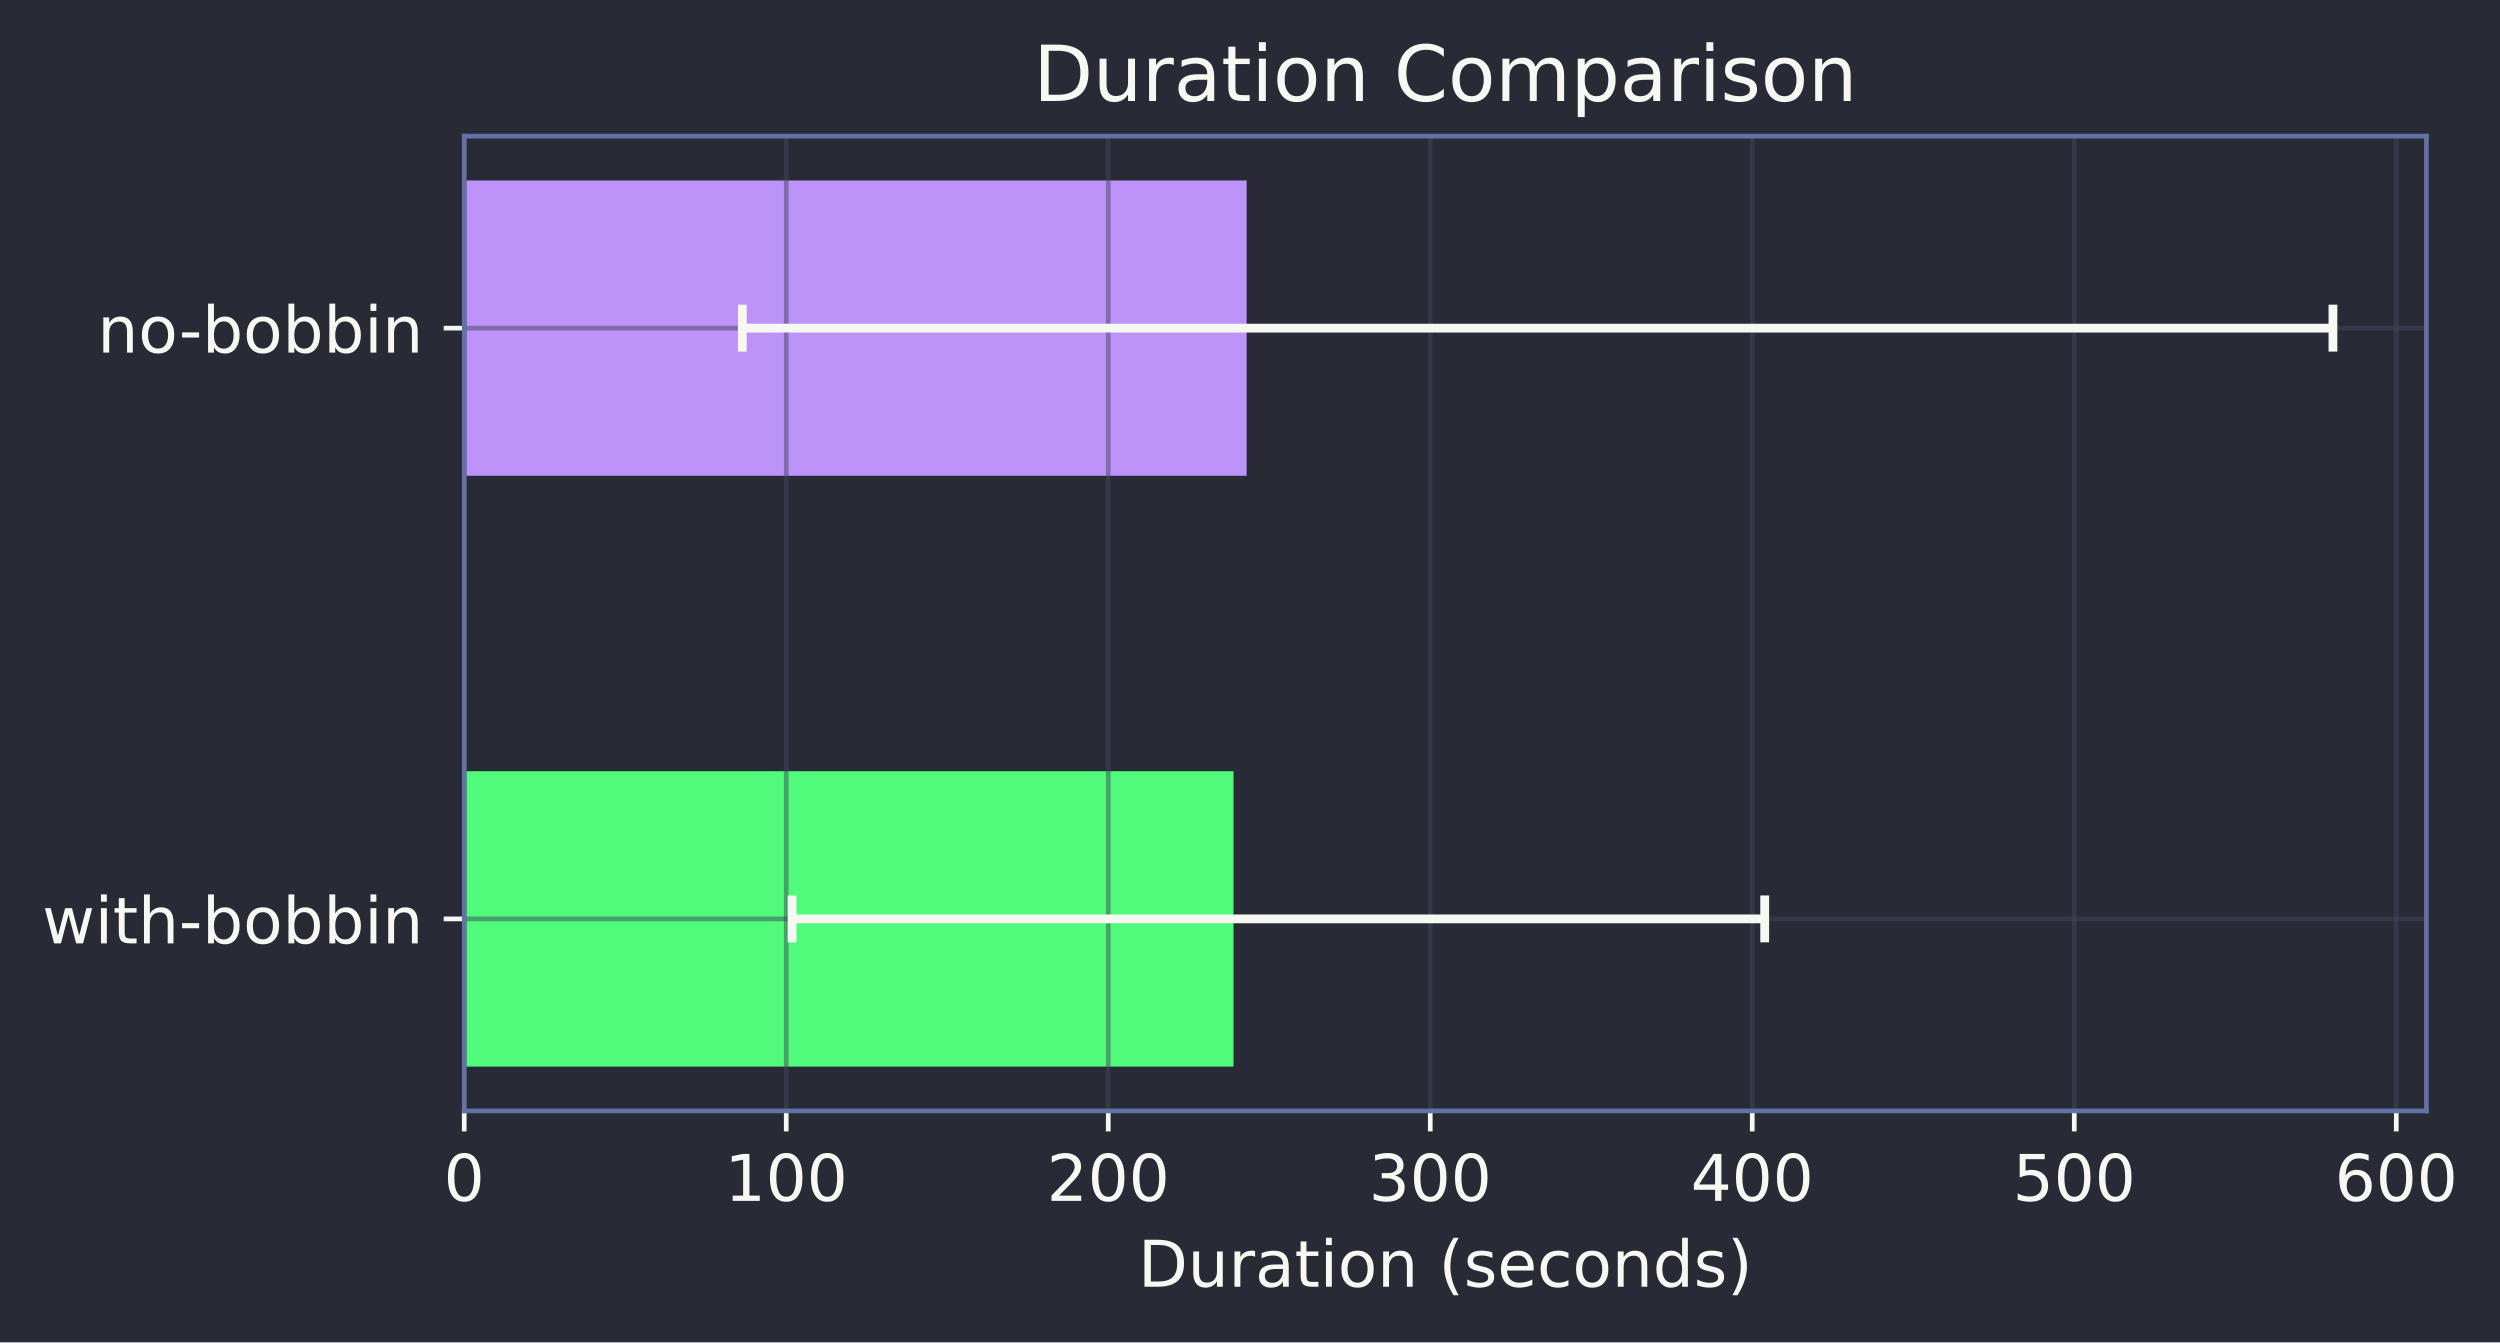
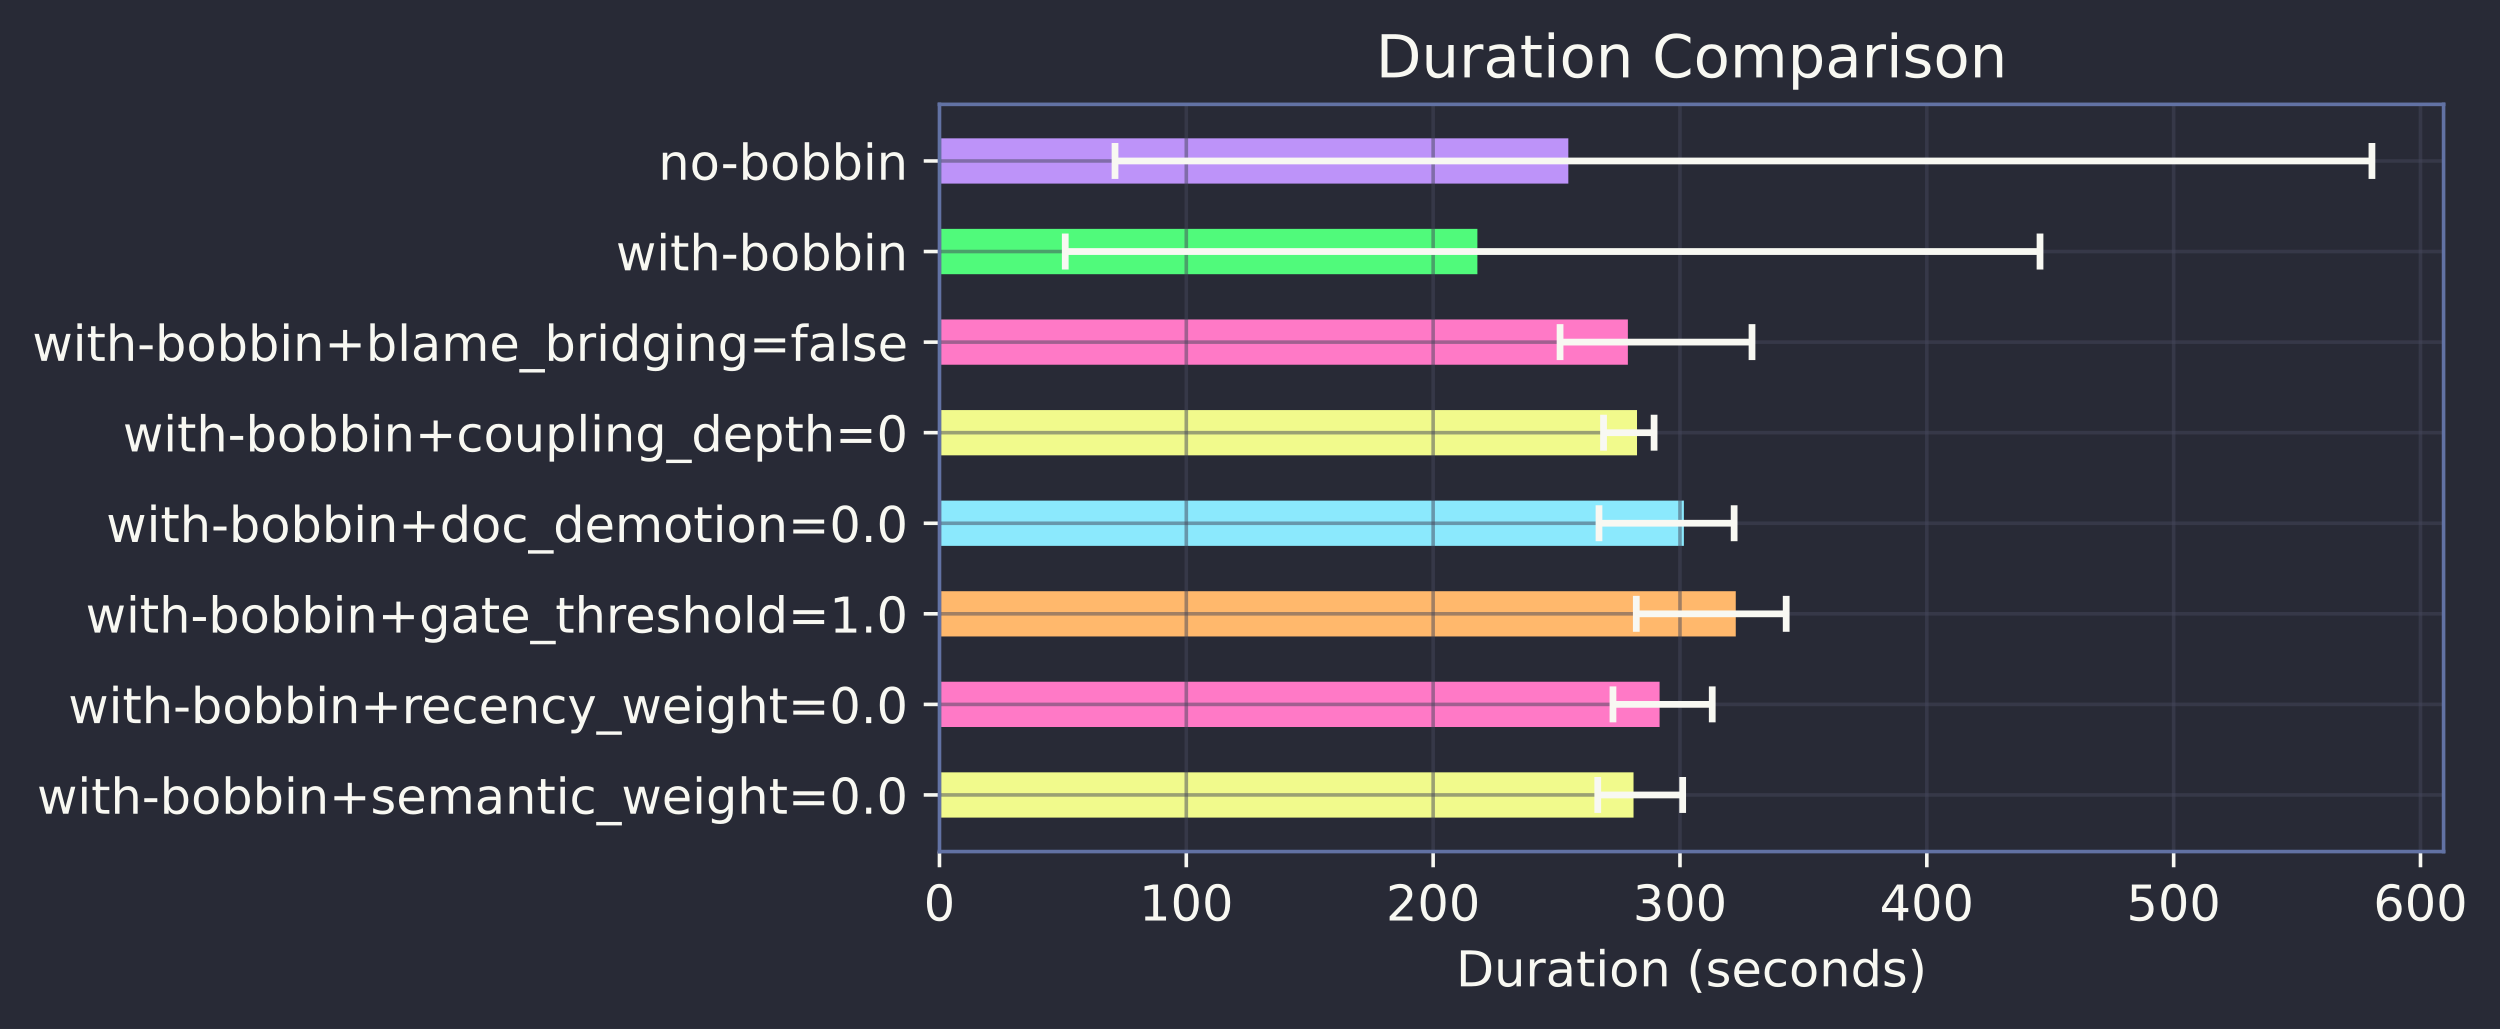
- <svg xmlns="http://www.w3.org/2000/svg" xmlns:xlink="http://www.w3.org/1999/xlink" width="426.574pt" height="229.042pt" viewBox="0 0 426.574 229.042" version="1.1">
+ <svg xmlns="http://www.w3.org/2000/svg" xmlns:xlink="http://www.w3.org/1999/xlink" width="556.479pt" height="229.042pt" viewBox="0 0 556.479 229.042" version="1.1">
  <defs>
    <style type="text/css">*{stroke-linejoin: round; stroke-linecap: butt}</style>
  </defs>
  <g id="figure_1">
    <g id="patch_1">
-       <path d="M 0 229.042  L 426.574 229.042  L 426.574 0  L 0 0  z " style="fill: #282a36" />
+       <path d="M 0 229.042  L 556.479 229.042  L 556.479 0  L 0 0  z " style="fill: #282a36" />
    </g>
    <g id="axes_1">
      <g id="patch_2">
-         <path d="M 79.212 189.55  L 414.012 189.55  L 414.012 23.23  L 79.212 23.23  z " style="fill: #282a36" />
+         <path d="M 209.117 189.55  L 543.917 189.55  L 543.917 23.23  L 209.117 23.23  z " style="fill: #282a36" />
      </g>
      <g id="patch_3">
-         <path d="M 79.212 30.79  L 212.71 30.79  L 212.71 81.19  L 79.212 81.19  z " clip-path="url(#pad2effc6e0)" style="fill: #bd93f9" />
+         <path d="M 209.117 30.79  L 349.096 30.79  L 349.096 40.87  L 209.117 40.87  z " clip-path="url(#pf1d25b7f5d)" style="fill: #bd93f9" />
      </g>
      <g id="patch_4">
-         <path d="M 79.212 131.59  L 210.471 131.59  L 210.471 181.99  L 79.212 181.99  z " clip-path="url(#pad2effc6e0)" style="fill: #50fa7b" />
+         <path d="M 209.117 50.95  L 328.854 50.95  L 328.854 61.03  L 209.117 61.03  z " clip-path="url(#pf1d25b7f5d)" style="fill: #50fa7b" />
+       </g>
+       <g id="patch_5">
+         <path d="M 209.117 71.11  L 362.35 71.11  L 362.35 81.19  L 209.117 81.19  z " clip-path="url(#pf1d25b7f5d)" style="fill: #ff79c6" />
+       </g>
+       <g id="patch_6">
+         <path d="M 209.117 91.27  L 364.385 91.27  L 364.385 101.35  L 209.117 101.35  z " clip-path="url(#pf1d25b7f5d)" style="fill: #f1fa8c" />
+       </g>
+       <g id="patch_7">
+         <path d="M 209.117 111.43  L 374.817 111.43  L 374.817 121.51  L 209.117 121.51  z " clip-path="url(#pf1d25b7f5d)" style="fill: #8be9fd" />
+       </g>
+       <g id="patch_8">
+         <path d="M 209.117 131.59  L 386.366 131.59  L 386.366 141.67  L 209.117 141.67  z " clip-path="url(#pf1d25b7f5d)" style="fill: #ffb86c" />
+       </g>
+       <g id="patch_9">
+         <path d="M 209.117 151.75  L 369.411 151.75  L 369.411 161.83  L 209.117 161.83  z " clip-path="url(#pf1d25b7f5d)" style="fill: #ff79c6" />
+       </g>
+       <g id="patch_10">
+         <path d="M 209.117 171.91  L 363.61 171.91  L 363.61 181.99  L 209.117 181.99  z " clip-path="url(#pf1d25b7f5d)" style="fill: #f1fa8c" />
      </g>
      <g id="matplotlib.axis_1">
        <g id="xtick_1">
          <g id="line2d_1">
-             <path d="M 79.212 189.55  L 79.212 23.23  " clip-path="url(#pad2effc6e0)" style="fill: none; stroke: #44475a; stroke-opacity: 0.5; stroke-width: 0.8; stroke-linecap: square" />
+             <path d="M 209.117 189.55  L 209.117 23.23  " clip-path="url(#pf1d25b7f5d)" style="fill: none; stroke: #44475a; stroke-opacity: 0.5; stroke-width: 0.8; stroke-linecap: square" />
          </g>
          <g id="line2d_2">
            <defs>
-               <path id="ma4d07d25dd" d="M 0 0  L 0 3.5  " style="stroke: #f8f8f2; stroke-width: 0.8" />
+               <path id="m37da18ab0c" d="M 0 0  L 0 3.5  " style="stroke: #f8f8f2; stroke-width: 0.8" />
            </defs>
            <g>
-               <use xlink:href="#ma4d07d25dd" x="79.212" y="189.55" style="fill: #f8f8f2; stroke: #f8f8f2; stroke-width: 0.8" />
+               <use xlink:href="#m37da18ab0c" x="209.117" y="189.55" style="fill: #f8f8f2; stroke: #f8f8f2; stroke-width: 0.8" />
            </g>
          </g>
          <g id="text_1">
-             <text style="font-size: 11px; font-family: 'DejaVu Sans', 'Bitstream Vera Sans', 'Computer Modern Sans Serif', 'Lucida Grande', 'Verdana', 'Geneva', 'Lucid', 'Arial', 'Helvetica', 'Avant Garde', sans-serif; text-anchor: middle; fill: #f8f8f2" x="79.212" y="204.908" transform="rotate(-0 79.21172 204.9082)">0</text>
+             <text style="font-size: 11px; font-family: 'DejaVu Sans', 'Bitstream Vera Sans', 'Computer Modern Sans Serif', 'Lucida Grande', 'Verdana', 'Geneva', 'Lucid', 'Arial', 'Helvetica', 'Avant Garde', sans-serif; text-anchor: middle; fill: #f8f8f2" x="209.117" y="204.908" transform="rotate(-0 209.1166 204.9082)">0</text>
          </g>
        </g>
        <g id="xtick_2">
          <g id="line2d_3">
-             <path d="M 134.156 189.55  L 134.156 23.23  " clip-path="url(#pad2effc6e0)" style="fill: none; stroke: #44475a; stroke-opacity: 0.5; stroke-width: 0.8; stroke-linecap: square" />
+             <path d="M 264.061 189.55  L 264.061 23.23  " clip-path="url(#pf1d25b7f5d)" style="fill: none; stroke: #44475a; stroke-opacity: 0.5; stroke-width: 0.8; stroke-linecap: square" />
          </g>
          <g id="line2d_4">
            <g>
-               <use xlink:href="#ma4d07d25dd" x="134.156" y="189.55" style="fill: #f8f8f2; stroke: #f8f8f2; stroke-width: 0.8" />
+               <use xlink:href="#m37da18ab0c" x="264.061" y="189.55" style="fill: #f8f8f2; stroke: #f8f8f2; stroke-width: 0.8" />
            </g>
          </g>
          <g id="text_2">
-             <text style="font-size: 11px; font-family: 'DejaVu Sans', 'Bitstream Vera Sans', 'Computer Modern Sans Serif', 'Lucida Grande', 'Verdana', 'Geneva', 'Lucid', 'Arial', 'Helvetica', 'Avant Garde', sans-serif; text-anchor: middle; fill: #f8f8f2" x="134.156" y="204.908" transform="rotate(-0 134.1558 204.9082)">100</text>
+             <text style="font-size: 11px; font-family: 'DejaVu Sans', 'Bitstream Vera Sans', 'Computer Modern Sans Serif', 'Lucida Grande', 'Verdana', 'Geneva', 'Lucid', 'Arial', 'Helvetica', 'Avant Garde', sans-serif; text-anchor: middle; fill: #f8f8f2" x="264.061" y="204.908" transform="rotate(-0 264.0607 204.9082)">100</text>
          </g>
        </g>
        <g id="xtick_3">
          <g id="line2d_5">
-             <path d="M 189.1 189.55  L 189.1 23.23  " clip-path="url(#pad2effc6e0)" style="fill: none; stroke: #44475a; stroke-opacity: 0.5; stroke-width: 0.8; stroke-linecap: square" />
+             <path d="M 319.005 189.55  L 319.005 23.23  " clip-path="url(#pf1d25b7f5d)" style="fill: none; stroke: #44475a; stroke-opacity: 0.5; stroke-width: 0.8; stroke-linecap: square" />
          </g>
          <g id="line2d_6">
            <g>
-               <use xlink:href="#ma4d07d25dd" x="189.1" y="189.55" style="fill: #f8f8f2; stroke: #f8f8f2; stroke-width: 0.8" />
+               <use xlink:href="#m37da18ab0c" x="319.005" y="189.55" style="fill: #f8f8f2; stroke: #f8f8f2; stroke-width: 0.8" />
            </g>
          </g>
          <g id="text_3">
-             <text style="font-size: 11px; font-family: 'DejaVu Sans', 'Bitstream Vera Sans', 'Computer Modern Sans Serif', 'Lucida Grande', 'Verdana', 'Geneva', 'Lucid', 'Arial', 'Helvetica', 'Avant Garde', sans-serif; text-anchor: middle; fill: #f8f8f2" x="189.1" y="204.908" transform="rotate(-0 189.0999 204.9082)">200</text>
+             <text style="font-size: 11px; font-family: 'DejaVu Sans', 'Bitstream Vera Sans', 'Computer Modern Sans Serif', 'Lucida Grande', 'Verdana', 'Geneva', 'Lucid', 'Arial', 'Helvetica', 'Avant Garde', sans-serif; text-anchor: middle; fill: #f8f8f2" x="319.005" y="204.908" transform="rotate(-0 319.0048 204.9082)">200</text>
          </g>
        </g>
        <g id="xtick_4">
          <g id="line2d_7">
-             <path d="M 244.044 189.55  L 244.044 23.23  " clip-path="url(#pad2effc6e0)" style="fill: none; stroke: #44475a; stroke-opacity: 0.5; stroke-width: 0.8; stroke-linecap: square" />
+             <path d="M 373.949 189.55  L 373.949 23.23  " clip-path="url(#pf1d25b7f5d)" style="fill: none; stroke: #44475a; stroke-opacity: 0.5; stroke-width: 0.8; stroke-linecap: square" />
          </g>
          <g id="line2d_8">
            <g>
-               <use xlink:href="#ma4d07d25dd" x="244.044" y="189.55" style="fill: #f8f8f2; stroke: #f8f8f2; stroke-width: 0.8" />
+               <use xlink:href="#m37da18ab0c" x="373.949" y="189.55" style="fill: #f8f8f2; stroke: #f8f8f2; stroke-width: 0.8" />
            </g>
          </g>
          <g id="text_4">
-             <text style="font-size: 11px; font-family: 'DejaVu Sans', 'Bitstream Vera Sans', 'Computer Modern Sans Serif', 'Lucida Grande', 'Verdana', 'Geneva', 'Lucid', 'Arial', 'Helvetica', 'Avant Garde', sans-serif; text-anchor: middle; fill: #f8f8f2" x="244.044" y="204.908" transform="rotate(-0 244.044 204.9082)">300</text>
+             <text style="font-size: 11px; font-family: 'DejaVu Sans', 'Bitstream Vera Sans', 'Computer Modern Sans Serif', 'Lucida Grande', 'Verdana', 'Geneva', 'Lucid', 'Arial', 'Helvetica', 'Avant Garde', sans-serif; text-anchor: middle; fill: #f8f8f2" x="373.949" y="204.908" transform="rotate(-0 373.9489 204.9082)">300</text>
          </g>
        </g>
        <g id="xtick_5">
          <g id="line2d_9">
-             <path d="M 298.988 189.55  L 298.988 23.23  " clip-path="url(#pad2effc6e0)" style="fill: none; stroke: #44475a; stroke-opacity: 0.5; stroke-width: 0.8; stroke-linecap: square" />
+             <path d="M 428.893 189.55  L 428.893 23.23  " clip-path="url(#pf1d25b7f5d)" style="fill: none; stroke: #44475a; stroke-opacity: 0.5; stroke-width: 0.8; stroke-linecap: square" />
          </g>
          <g id="line2d_10">
            <g>
-               <use xlink:href="#ma4d07d25dd" x="298.988" y="189.55" style="fill: #f8f8f2; stroke: #f8f8f2; stroke-width: 0.8" />
+               <use xlink:href="#m37da18ab0c" x="428.893" y="189.55" style="fill: #f8f8f2; stroke: #f8f8f2; stroke-width: 0.8" />
            </g>
          </g>
          <g id="text_5">
-             <text style="font-size: 11px; font-family: 'DejaVu Sans', 'Bitstream Vera Sans', 'Computer Modern Sans Serif', 'Lucida Grande', 'Verdana', 'Geneva', 'Lucid', 'Arial', 'Helvetica', 'Avant Garde', sans-serif; text-anchor: middle; fill: #f8f8f2" x="298.988" y="204.908" transform="rotate(-0 298.9882 204.9082)">400</text>
+             <text style="font-size: 11px; font-family: 'DejaVu Sans', 'Bitstream Vera Sans', 'Computer Modern Sans Serif', 'Lucida Grande', 'Verdana', 'Geneva', 'Lucid', 'Arial', 'Helvetica', 'Avant Garde', sans-serif; text-anchor: middle; fill: #f8f8f2" x="428.893" y="204.908" transform="rotate(-0 428.893 204.9082)">400</text>
          </g>
        </g>
        <g id="xtick_6">
          <g id="line2d_11">
-             <path d="M 353.932 189.55  L 353.932 23.23  " clip-path="url(#pad2effc6e0)" style="fill: none; stroke: #44475a; stroke-opacity: 0.5; stroke-width: 0.8; stroke-linecap: square" />
+             <path d="M 483.837 189.55  L 483.837 23.23  " clip-path="url(#pf1d25b7f5d)" style="fill: none; stroke: #44475a; stroke-opacity: 0.5; stroke-width: 0.8; stroke-linecap: square" />
          </g>
          <g id="line2d_12">
            <g>
-               <use xlink:href="#ma4d07d25dd" x="353.932" y="189.55" style="fill: #f8f8f2; stroke: #f8f8f2; stroke-width: 0.8" />
+               <use xlink:href="#m37da18ab0c" x="483.837" y="189.55" style="fill: #f8f8f2; stroke: #f8f8f2; stroke-width: 0.8" />
            </g>
          </g>
          <g id="text_6">
-             <text style="font-size: 11px; font-family: 'DejaVu Sans', 'Bitstream Vera Sans', 'Computer Modern Sans Serif', 'Lucida Grande', 'Verdana', 'Geneva', 'Lucid', 'Arial', 'Helvetica', 'Avant Garde', sans-serif; text-anchor: middle; fill: #f8f8f2" x="353.932" y="204.908" transform="rotate(-0 353.9323 204.9082)">500</text>
+             <text style="font-size: 11px; font-family: 'DejaVu Sans', 'Bitstream Vera Sans', 'Computer Modern Sans Serif', 'Lucida Grande', 'Verdana', 'Geneva', 'Lucid', 'Arial', 'Helvetica', 'Avant Garde', sans-serif; text-anchor: middle; fill: #f8f8f2" x="483.837" y="204.908" transform="rotate(-0 483.8371 204.9082)">500</text>
          </g>
        </g>
        <g id="xtick_7">
          <g id="line2d_13">
-             <path d="M 408.876 189.55  L 408.876 23.23  " clip-path="url(#pad2effc6e0)" style="fill: none; stroke: #44475a; stroke-opacity: 0.5; stroke-width: 0.8; stroke-linecap: square" />
+             <path d="M 538.781 189.55  L 538.781 23.23  " clip-path="url(#pf1d25b7f5d)" style="fill: none; stroke: #44475a; stroke-opacity: 0.5; stroke-width: 0.8; stroke-linecap: square" />
          </g>
          <g id="line2d_14">
            <g>
-               <use xlink:href="#ma4d07d25dd" x="408.876" y="189.55" style="fill: #f8f8f2; stroke: #f8f8f2; stroke-width: 0.8" />
+               <use xlink:href="#m37da18ab0c" x="538.781" y="189.55" style="fill: #f8f8f2; stroke: #f8f8f2; stroke-width: 0.8" />
            </g>
          </g>
          <g id="text_7">
-             <text style="font-size: 11px; font-family: 'DejaVu Sans', 'Bitstream Vera Sans', 'Computer Modern Sans Serif', 'Lucida Grande', 'Verdana', 'Geneva', 'Lucid', 'Arial', 'Helvetica', 'Avant Garde', sans-serif; text-anchor: middle; fill: #f8f8f2" x="408.876" y="204.908" transform="rotate(-0 408.8764 204.9082)">600</text>
+             <text style="font-size: 11px; font-family: 'DejaVu Sans', 'Bitstream Vera Sans', 'Computer Modern Sans Serif', 'Lucida Grande', 'Verdana', 'Geneva', 'Lucid', 'Arial', 'Helvetica', 'Avant Garde', sans-serif; text-anchor: middle; fill: #f8f8f2" x="538.781" y="204.908" transform="rotate(-0 538.7812 204.9082)">600</text>
          </g>
        </g>
        <g id="text_8">
-           <text style="font-size: 11px; font-family: 'DejaVu Sans', 'Bitstream Vera Sans', 'Computer Modern Sans Serif', 'Lucida Grande', 'Verdana', 'Geneva', 'Lucid', 'Arial', 'Helvetica', 'Avant Garde', sans-serif; text-anchor: middle; fill: #f8f8f2" x="246.612" y="219.554" transform="rotate(-0 246.6117 219.5542)">Duration (seconds)</text>
+           <text style="font-size: 11px; font-family: 'DejaVu Sans', 'Bitstream Vera Sans', 'Computer Modern Sans Serif', 'Lucida Grande', 'Verdana', 'Geneva', 'Lucid', 'Arial', 'Helvetica', 'Avant Garde', sans-serif; text-anchor: middle; fill: #f8f8f2" x="376.517" y="219.554" transform="rotate(-0 376.5166 219.5542)">Duration (seconds)</text>
        </g>
      </g>
      <g id="matplotlib.axis_2">
        <g id="ytick_1">
          <g id="line2d_15">
-             <path d="M 79.212 55.99  L 414.012 55.99  " clip-path="url(#pad2effc6e0)" style="fill: none; stroke: #44475a; stroke-opacity: 0.5; stroke-width: 0.8; stroke-linecap: square" />
+             <path d="M 209.117 35.83  L 543.917 35.83  " clip-path="url(#pf1d25b7f5d)" style="fill: none; stroke: #44475a; stroke-opacity: 0.5; stroke-width: 0.8; stroke-linecap: square" />
          </g>
          <g id="line2d_16">
            <defs>
-               <path id="m6606a960cf" d="M 0 0  L -3.5 0  " style="stroke: #f8f8f2; stroke-width: 0.8" />
+               <path id="m77c0a26e79" d="M 0 0  L -3.5 0  " style="stroke: #f8f8f2; stroke-width: 0.8" />
            </defs>
            <g>
-               <use xlink:href="#m6606a960cf" x="79.212" y="55.99" style="fill: #f8f8f2; stroke: #f8f8f2; stroke-width: 0.8" />
+               <use xlink:href="#m77c0a26e79" x="209.117" y="35.83" style="fill: #f8f8f2; stroke: #f8f8f2; stroke-width: 0.8" />
            </g>
          </g>
          <g id="text_9">
-             <text style="font-size: 11px; font-family: 'DejaVu Sans', 'Bitstream Vera Sans', 'Computer Modern Sans Serif', 'Lucida Grande', 'Verdana', 'Geneva', 'Lucid', 'Arial', 'Helvetica', 'Avant Garde', sans-serif; text-anchor: end; fill: #f8f8f2" x="72.212" y="60.169" transform="rotate(-0 72.21172 60.16908)">no-bobbin</text>
+             <text style="font-size: 11px; font-family: 'DejaVu Sans', 'Bitstream Vera Sans', 'Computer Modern Sans Serif', 'Lucida Grande', 'Verdana', 'Geneva', 'Lucid', 'Arial', 'Helvetica', 'Avant Garde', sans-serif; text-anchor: end; fill: #f8f8f2" x="202.117" y="40.009" transform="rotate(-0 202.1166 40.00908)">no-bobbin</text>
          </g>
        </g>
        <g id="ytick_2">
          <g id="line2d_17">
-             <path d="M 79.212 156.79  L 414.012 156.79  " clip-path="url(#pad2effc6e0)" style="fill: none; stroke: #44475a; stroke-opacity: 0.5; stroke-width: 0.8; stroke-linecap: square" />
+             <path d="M 209.117 55.99  L 543.917 55.99  " clip-path="url(#pf1d25b7f5d)" style="fill: none; stroke: #44475a; stroke-opacity: 0.5; stroke-width: 0.8; stroke-linecap: square" />
          </g>
          <g id="line2d_18">
            <g>
-               <use xlink:href="#m6606a960cf" x="79.212" y="156.79" style="fill: #f8f8f2; stroke: #f8f8f2; stroke-width: 0.8" />
+               <use xlink:href="#m77c0a26e79" x="209.117" y="55.99" style="fill: #f8f8f2; stroke: #f8f8f2; stroke-width: 0.8" />
            </g>
          </g>
          <g id="text_10">
-             <text style="font-size: 11px; font-family: 'DejaVu Sans', 'Bitstream Vera Sans', 'Computer Modern Sans Serif', 'Lucida Grande', 'Verdana', 'Geneva', 'Lucid', 'Arial', 'Helvetica', 'Avant Garde', sans-serif; text-anchor: end; fill: #f8f8f2" x="72.212" y="160.969" transform="rotate(-0 72.21172 160.9691)">with-bobbin</text>
+             <text style="font-size: 11px; font-family: 'DejaVu Sans', 'Bitstream Vera Sans', 'Computer Modern Sans Serif', 'Lucida Grande', 'Verdana', 'Geneva', 'Lucid', 'Arial', 'Helvetica', 'Avant Garde', sans-serif; text-anchor: end; fill: #f8f8f2" x="202.117" y="60.169" transform="rotate(-0 202.1166 60.16908)">with-bobbin</text>
+           </g>
+         </g>
+         <g id="ytick_3">
+           <g id="line2d_19">
+             <path d="M 209.117 76.15  L 543.917 76.15  " clip-path="url(#pf1d25b7f5d)" style="fill: none; stroke: #44475a; stroke-opacity: 0.5; stroke-width: 0.8; stroke-linecap: square" />
+           </g>
+           <g id="line2d_20">
+             <g>
+               <use xlink:href="#m77c0a26e79" x="209.117" y="76.15" style="fill: #f8f8f2; stroke: #f8f8f2; stroke-width: 0.8" />
+             </g>
+           </g>
+           <g id="text_11">
+             <text style="font-size: 11px; font-family: 'DejaVu Sans', 'Bitstream Vera Sans', 'Computer Modern Sans Serif', 'Lucida Grande', 'Verdana', 'Geneva', 'Lucid', 'Arial', 'Helvetica', 'Avant Garde', sans-serif; text-anchor: end; fill: #f8f8f2" x="202.117" y="80.329" transform="rotate(-0 202.1166 80.32908)">with-bobbin+blame_bridging=false</text>
+           </g>
+         </g>
+         <g id="ytick_4">
+           <g id="line2d_21">
+             <path d="M 209.117 96.31  L 543.917 96.31  " clip-path="url(#pf1d25b7f5d)" style="fill: none; stroke: #44475a; stroke-opacity: 0.5; stroke-width: 0.8; stroke-linecap: square" />
+           </g>
+           <g id="line2d_22">
+             <g>
+               <use xlink:href="#m77c0a26e79" x="209.117" y="96.31" style="fill: #f8f8f2; stroke: #f8f8f2; stroke-width: 0.8" />
+             </g>
+           </g>
+           <g id="text_12">
+             <text style="font-size: 11px; font-family: 'DejaVu Sans', 'Bitstream Vera Sans', 'Computer Modern Sans Serif', 'Lucida Grande', 'Verdana', 'Geneva', 'Lucid', 'Arial', 'Helvetica', 'Avant Garde', sans-serif; text-anchor: end; fill: #f8f8f2" x="202.117" y="100.489" transform="rotate(-0 202.1166 100.4891)">with-bobbin+coupling_depth=0</text>
+           </g>
+         </g>
+         <g id="ytick_5">
+           <g id="line2d_23">
+             <path d="M 209.117 116.47  L 543.917 116.47  " clip-path="url(#pf1d25b7f5d)" style="fill: none; stroke: #44475a; stroke-opacity: 0.5; stroke-width: 0.8; stroke-linecap: square" />
+           </g>
+           <g id="line2d_24">
+             <g>
+               <use xlink:href="#m77c0a26e79" x="209.117" y="116.47" style="fill: #f8f8f2; stroke: #f8f8f2; stroke-width: 0.8" />
+             </g>
+           </g>
+           <g id="text_13">
+             <text style="font-size: 11px; font-family: 'DejaVu Sans', 'Bitstream Vera Sans', 'Computer Modern Sans Serif', 'Lucida Grande', 'Verdana', 'Geneva', 'Lucid', 'Arial', 'Helvetica', 'Avant Garde', sans-serif; text-anchor: end; fill: #f8f8f2" x="202.117" y="120.649" transform="rotate(-0 202.1166 120.6491)">with-bobbin+doc_demotion=0.0</text>
+           </g>
+         </g>
+         <g id="ytick_6">
+           <g id="line2d_25">
+             <path d="M 209.117 136.63  L 543.917 136.63  " clip-path="url(#pf1d25b7f5d)" style="fill: none; stroke: #44475a; stroke-opacity: 0.5; stroke-width: 0.8; stroke-linecap: square" />
+           </g>
+           <g id="line2d_26">
+             <g>
+               <use xlink:href="#m77c0a26e79" x="209.117" y="136.63" style="fill: #f8f8f2; stroke: #f8f8f2; stroke-width: 0.8" />
+             </g>
+           </g>
+           <g id="text_14">
+             <text style="font-size: 11px; font-family: 'DejaVu Sans', 'Bitstream Vera Sans', 'Computer Modern Sans Serif', 'Lucida Grande', 'Verdana', 'Geneva', 'Lucid', 'Arial', 'Helvetica', 'Avant Garde', sans-serif; text-anchor: end; fill: #f8f8f2" x="202.117" y="140.809" transform="rotate(-0 202.1166 140.8091)">with-bobbin+gate_threshold=1.0</text>
+           </g>
+         </g>
+         <g id="ytick_7">
+           <g id="line2d_27">
+             <path d="M 209.117 156.79  L 543.917 156.79  " clip-path="url(#pf1d25b7f5d)" style="fill: none; stroke: #44475a; stroke-opacity: 0.5; stroke-width: 0.8; stroke-linecap: square" />
+           </g>
+           <g id="line2d_28">
+             <g>
+               <use xlink:href="#m77c0a26e79" x="209.117" y="156.79" style="fill: #f8f8f2; stroke: #f8f8f2; stroke-width: 0.8" />
+             </g>
+           </g>
+           <g id="text_15">
+             <text style="font-size: 11px; font-family: 'DejaVu Sans', 'Bitstream Vera Sans', 'Computer Modern Sans Serif', 'Lucida Grande', 'Verdana', 'Geneva', 'Lucid', 'Arial', 'Helvetica', 'Avant Garde', sans-serif; text-anchor: end; fill: #f8f8f2" x="202.117" y="160.969" transform="rotate(-0 202.1166 160.9691)">with-bobbin+recency_weight=0.0</text>
+           </g>
+         </g>
+         <g id="ytick_8">
+           <g id="line2d_29">
+             <path d="M 209.117 176.95  L 543.917 176.95  " clip-path="url(#pf1d25b7f5d)" style="fill: none; stroke: #44475a; stroke-opacity: 0.5; stroke-width: 0.8; stroke-linecap: square" />
+           </g>
+           <g id="line2d_30">
+             <g>
+               <use xlink:href="#m77c0a26e79" x="209.117" y="176.95" style="fill: #f8f8f2; stroke: #f8f8f2; stroke-width: 0.8" />
+             </g>
+           </g>
+           <g id="text_16">
+             <text style="font-size: 11px; font-family: 'DejaVu Sans', 'Bitstream Vera Sans', 'Computer Modern Sans Serif', 'Lucida Grande', 'Verdana', 'Geneva', 'Lucid', 'Arial', 'Helvetica', 'Avant Garde', sans-serif; text-anchor: end; fill: #f8f8f2" x="202.117" y="181.129" transform="rotate(-0 202.1166 181.1291)">with-bobbin+semantic_weight=0.0</text>
          </g>
        </g>
      </g>
      <g id="LineCollection_1">
-         <path d="M 126.661 55.99  L 398.069 55.99  " clip-path="url(#pad2effc6e0)" style="fill: none; stroke: #f8f8f2; stroke-width: 1.5" />
-         <path d="M 135.156 156.79  L 301.109 156.79  " clip-path="url(#pad2effc6e0)" style="fill: none; stroke: #f8f8f2; stroke-width: 1.5" />
-       </g>
-       <g id="line2d_19">
+         <path d="M 248.193 35.83  L 527.974 35.83  " clip-path="url(#pf1d25b7f5d)" style="fill: none; stroke: #f8f8f2; stroke-width: 1.5" />
+         <path d="M 237.116 55.99  L 454.09 55.99  " clip-path="url(#pf1d25b7f5d)" style="fill: none; stroke: #f8f8f2; stroke-width: 1.5" />
+         <path d="M 347.257 76.15  L 389.982 76.15  " clip-path="url(#pf1d25b7f5d)" style="fill: none; stroke: #f8f8f2; stroke-width: 1.5" />
+         <path d="M 356.933 96.31  L 368.185 96.31  " clip-path="url(#pf1d25b7f5d)" style="fill: none; stroke: #f8f8f2; stroke-width: 1.5" />
+         <path d="M 355.922 116.47  L 386.004 116.47  " clip-path="url(#pf1d25b7f5d)" style="fill: none; stroke: #f8f8f2; stroke-width: 1.5" />
+         <path d="M 364.224 136.63  L 397.591 136.63  " clip-path="url(#pf1d25b7f5d)" style="fill: none; stroke: #f8f8f2; stroke-width: 1.5" />
+         <path d="M 359.032 156.79  L 381.13 156.79  " clip-path="url(#pf1d25b7f5d)" style="fill: none; stroke: #f8f8f2; stroke-width: 1.5" />
+         <path d="M 355.647 176.95  L 374.548 176.95  " clip-path="url(#pf1d25b7f5d)" style="fill: none; stroke: #f8f8f2; stroke-width: 1.5" />
+       </g>
+       <g id="line2d_31">
        <defs>
-           <path id="m3206aa5f4b" d="M 0 4  L 0 -4  " style="stroke: #f8f8f2; stroke-width: 1.5" />
+           <path id="ma9db304ac6" d="M 0 4  L 0 -4  " style="stroke: #f8f8f2; stroke-width: 1.5" />
        </defs>
-         <g clip-path="url(#pad2effc6e0)">
-           <use xlink:href="#m3206aa5f4b" x="126.661" y="55.99" style="fill: #1f77b4; stroke: #f8f8f2; stroke-width: 1.5" />
-           <use xlink:href="#m3206aa5f4b" x="135.156" y="156.79" style="fill: #1f77b4; stroke: #f8f8f2; stroke-width: 1.5" />
-         </g>
-       </g>
-       <g id="line2d_20">
-         <g clip-path="url(#pad2effc6e0)">
-           <use xlink:href="#m3206aa5f4b" x="398.069" y="55.99" style="fill: #1f77b4; stroke: #f8f8f2; stroke-width: 1.5" />
-           <use xlink:href="#m3206aa5f4b" x="301.109" y="156.79" style="fill: #1f77b4; stroke: #f8f8f2; stroke-width: 1.5" />
-         </g>
-       </g>
-       <g id="patch_5">
-         <path d="M 79.212 189.55  L 79.212 23.23  " style="fill: none; stroke: #6272a4; stroke-width: 0.8; stroke-linejoin: miter; stroke-linecap: square" />
-       </g>
-       <g id="patch_6">
-         <path d="M 414.012 189.55  L 414.012 23.23  " style="fill: none; stroke: #6272a4; stroke-width: 0.8; stroke-linejoin: miter; stroke-linecap: square" />
-       </g>
-       <g id="patch_7">
-         <path d="M 79.212 189.55  L 414.012 189.55  " style="fill: none; stroke: #6272a4; stroke-width: 0.8; stroke-linejoin: miter; stroke-linecap: square" />
-       </g>
-       <g id="patch_8">
-         <path d="M 79.212 23.23  L 414.012 23.23  " style="fill: none; stroke: #6272a4; stroke-width: 0.8; stroke-linejoin: miter; stroke-linecap: square" />
-       </g>
-       <g id="text_11">
-         <text style="font-size: 13.2px; font-family: 'DejaVu Sans', 'Bitstream Vera Sans', 'Computer Modern Sans Serif', 'Lucida Grande', 'Verdana', 'Geneva', 'Lucid', 'Arial', 'Helvetica', 'Avant Garde', sans-serif; text-anchor: middle; fill: #f8f8f2" x="246.612" y="17.23" transform="rotate(-0 246.6117 17.22994)">Duration Comparison</text>
+         <g clip-path="url(#pf1d25b7f5d)">
+           <use xlink:href="#ma9db304ac6" x="248.193" y="35.83" style="fill: #1f77b4; stroke: #f8f8f2; stroke-width: 1.5" />
+           <use xlink:href="#ma9db304ac6" x="237.116" y="55.99" style="fill: #1f77b4; stroke: #f8f8f2; stroke-width: 1.5" />
+           <use xlink:href="#ma9db304ac6" x="347.257" y="76.15" style="fill: #1f77b4; stroke: #f8f8f2; stroke-width: 1.5" />
+           <use xlink:href="#ma9db304ac6" x="356.933" y="96.31" style="fill: #1f77b4; stroke: #f8f8f2; stroke-width: 1.5" />
+           <use xlink:href="#ma9db304ac6" x="355.922" y="116.47" style="fill: #1f77b4; stroke: #f8f8f2; stroke-width: 1.5" />
+           <use xlink:href="#ma9db304ac6" x="364.224" y="136.63" style="fill: #1f77b4; stroke: #f8f8f2; stroke-width: 1.5" />
+           <use xlink:href="#ma9db304ac6" x="359.032" y="156.79" style="fill: #1f77b4; stroke: #f8f8f2; stroke-width: 1.5" />
+           <use xlink:href="#ma9db304ac6" x="355.647" y="176.95" style="fill: #1f77b4; stroke: #f8f8f2; stroke-width: 1.5" />
+         </g>
+       </g>
+       <g id="line2d_32">
+         <g clip-path="url(#pf1d25b7f5d)">
+           <use xlink:href="#ma9db304ac6" x="527.974" y="35.83" style="fill: #1f77b4; stroke: #f8f8f2; stroke-width: 1.5" />
+           <use xlink:href="#ma9db304ac6" x="454.09" y="55.99" style="fill: #1f77b4; stroke: #f8f8f2; stroke-width: 1.5" />
+           <use xlink:href="#ma9db304ac6" x="389.982" y="76.15" style="fill: #1f77b4; stroke: #f8f8f2; stroke-width: 1.5" />
+           <use xlink:href="#ma9db304ac6" x="368.185" y="96.31" style="fill: #1f77b4; stroke: #f8f8f2; stroke-width: 1.5" />
+           <use xlink:href="#ma9db304ac6" x="386.004" y="116.47" style="fill: #1f77b4; stroke: #f8f8f2; stroke-width: 1.5" />
+           <use xlink:href="#ma9db304ac6" x="397.591" y="136.63" style="fill: #1f77b4; stroke: #f8f8f2; stroke-width: 1.5" />
+           <use xlink:href="#ma9db304ac6" x="381.13" y="156.79" style="fill: #1f77b4; stroke: #f8f8f2; stroke-width: 1.5" />
+           <use xlink:href="#ma9db304ac6" x="374.548" y="176.95" style="fill: #1f77b4; stroke: #f8f8f2; stroke-width: 1.5" />
+         </g>
+       </g>
+       <g id="patch_11">
+         <path d="M 209.117 189.55  L 209.117 23.23  " style="fill: none; stroke: #6272a4; stroke-width: 0.8; stroke-linejoin: miter; stroke-linecap: square" />
+       </g>
+       <g id="patch_12">
+         <path d="M 543.917 189.55  L 543.917 23.23  " style="fill: none; stroke: #6272a4; stroke-width: 0.8; stroke-linejoin: miter; stroke-linecap: square" />
+       </g>
+       <g id="patch_13">
+         <path d="M 209.117 189.55  L 543.917 189.55  " style="fill: none; stroke: #6272a4; stroke-width: 0.8; stroke-linejoin: miter; stroke-linecap: square" />
+       </g>
+       <g id="patch_14">
+         <path d="M 209.117 23.23  L 543.917 23.23  " style="fill: none; stroke: #6272a4; stroke-width: 0.8; stroke-linejoin: miter; stroke-linecap: square" />
+       </g>
+       <g id="text_17">
+         <text style="font-size: 13.2px; font-family: 'DejaVu Sans', 'Bitstream Vera Sans', 'Computer Modern Sans Serif', 'Lucida Grande', 'Verdana', 'Geneva', 'Lucid', 'Arial', 'Helvetica', 'Avant Garde', sans-serif; text-anchor: middle; fill: #f8f8f2" x="376.517" y="17.23" transform="rotate(-0 376.5166 17.22994)">Duration Comparison</text>
      </g>
    </g>
  </g>
  <defs>
-     <clipPath id="pad2effc6e0">
-       <rect x="79.212" y="23.23" width="334.8" height="166.32" />
+     <clipPath id="pf1d25b7f5d">
+       <rect x="209.117" y="23.23" width="334.8" height="166.32" />
    </clipPath>
  </defs>
</svg>
